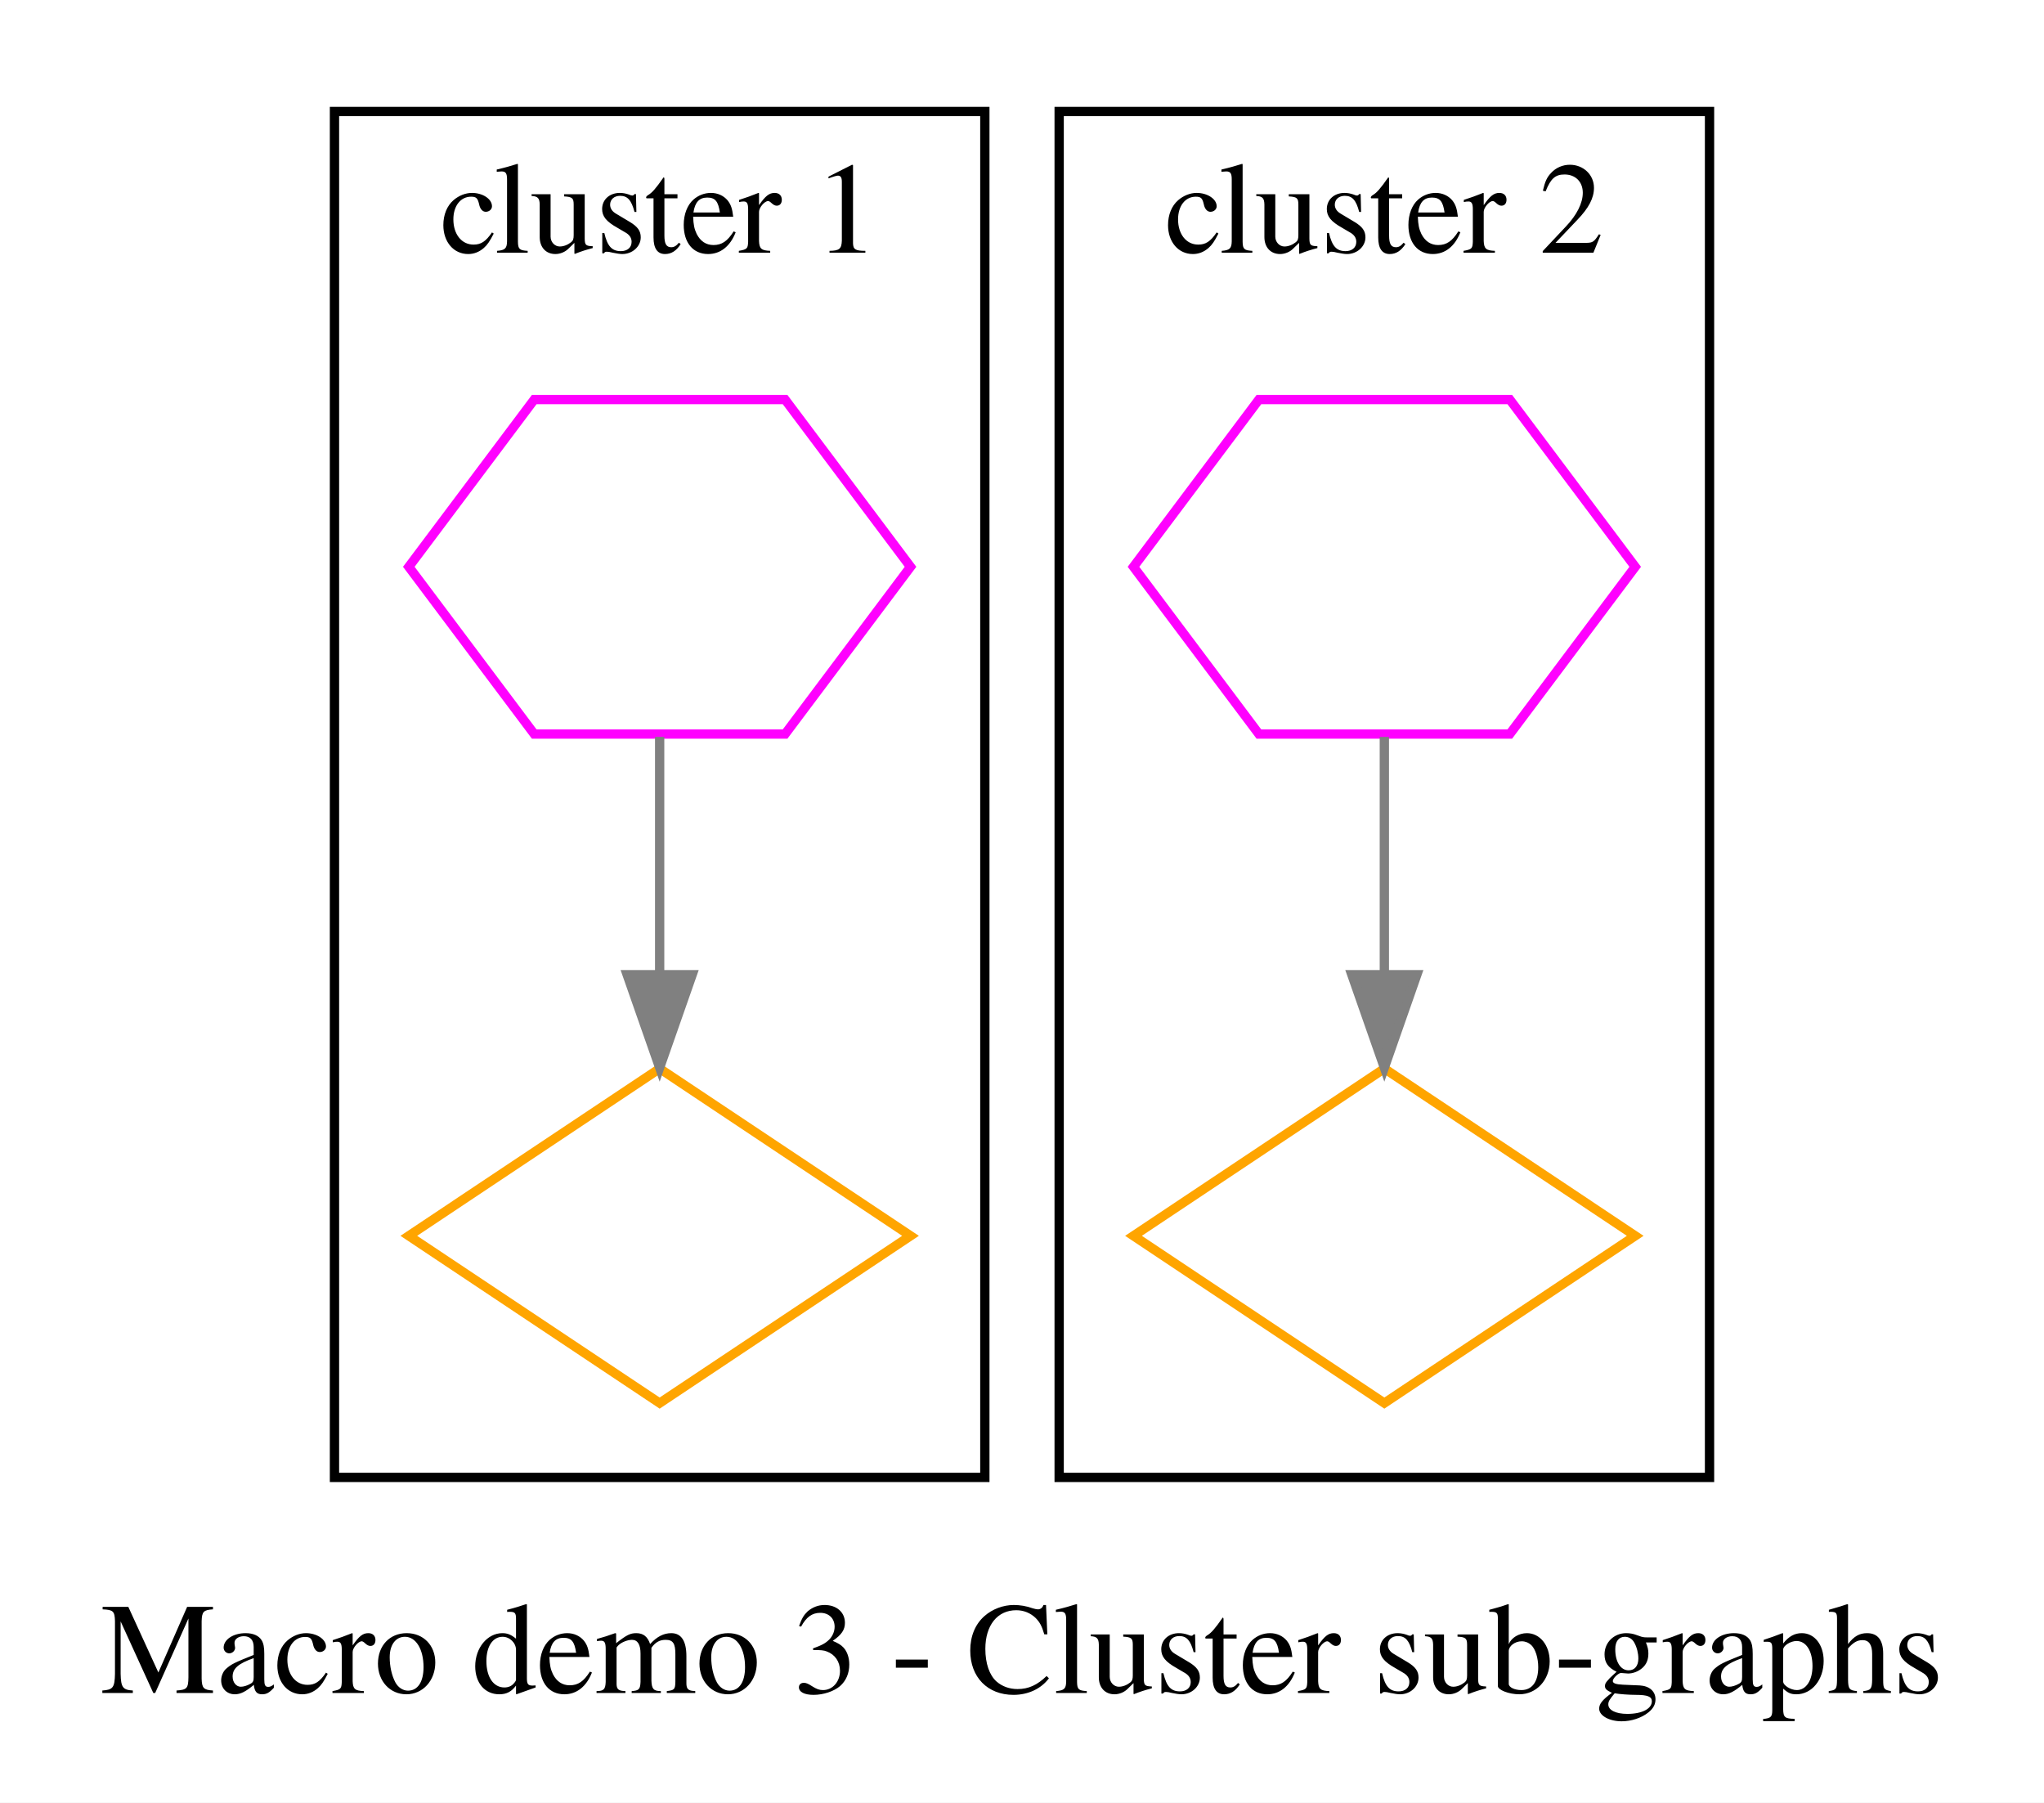
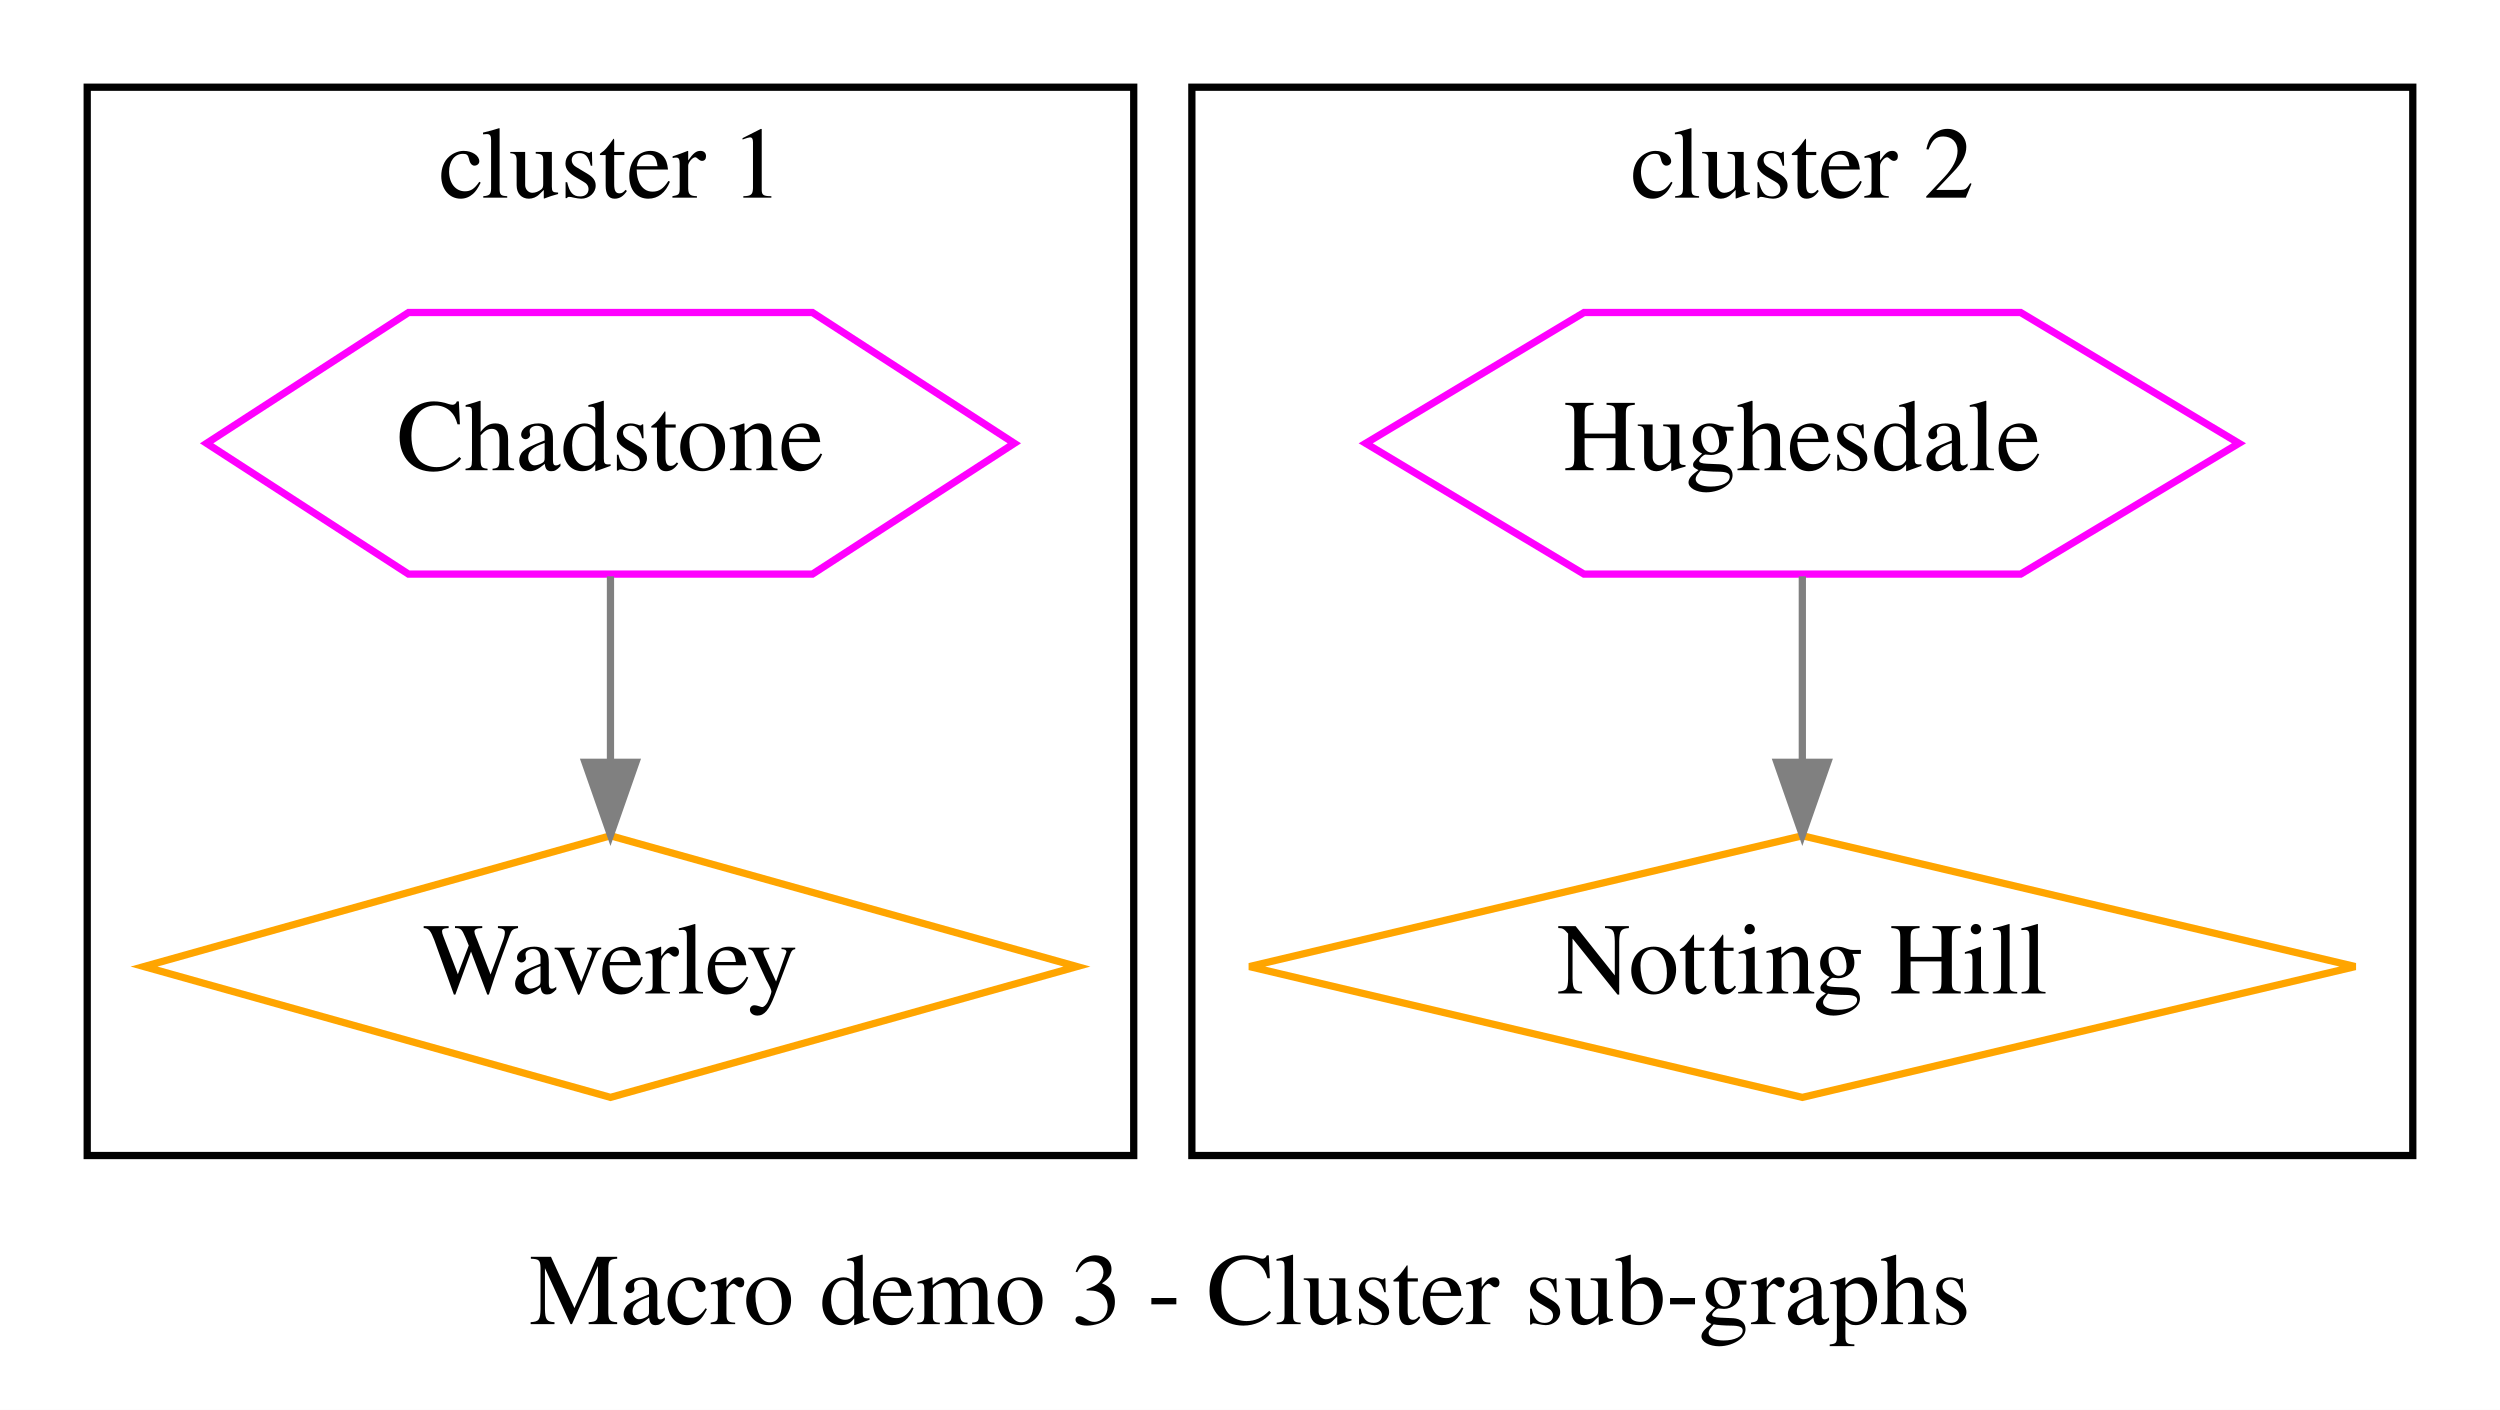
- <svg xmlns="http://www.w3.org/2000/svg" width="220pt" height="194pt" viewBox="0.00 0.00 220.00 194.00">
+ <svg xmlns="http://www.w3.org/2000/svg" width="344pt" height="194pt" viewBox="0.00 0.00 344.00 194.00">
  <g id="graph0" class="graph" transform="scale(1 1) rotate(0) translate(4 190)">
-     <polygon fill="white" stroke="none" points="-4,4 -4,-190 216,-190 216,4 -4,4" />
-     <text text-anchor="middle" x="106" y="-7.8" font-family="Times,serif" font-size="14.00">Macro demo 3 - Cluster sub-graphs</text>
+     <polygon fill="white" stroke="none" points="-4,4 -4,-190 340,-190 340,4 -4,4" />
+     <text text-anchor="middle" x="168" y="-7.8" font-family="Times,serif" font-size="14.00">Macro demo 3 - Cluster sub-graphs</text>
    <g id="clust1" class="cluster">
-       <polygon fill="none" stroke="black" points="32,-31 32,-178 102,-178 102,-31 32,-31" />
-       <text text-anchor="middle" x="67" y="-162.8" font-family="Times,serif" font-size="14.00">cluster 1</text>
+       <polygon fill="none" stroke="black" points="8,-31 8,-178 152,-178 152,-31 8,-31" />
+       <text text-anchor="middle" x="80" y="-162.8" font-family="Times,serif" font-size="14.00">cluster 1</text>
    </g>
    <g id="clust2" class="cluster">
-       <polygon fill="none" stroke="black" points="110,-31 110,-178 180,-178 180,-31 110,-31" />
-       <text text-anchor="middle" x="145" y="-162.8" font-family="Times,serif" font-size="14.00">cluster 2</text>
+       <polygon fill="none" stroke="black" points="160,-31 160,-178 328,-178 328,-31 160,-31" />
+       <text text-anchor="middle" x="244" y="-162.8" font-family="Times,serif" font-size="14.00">cluster 2</text>
    </g>
    <g id="node1" class="node">
-       <polygon fill="none" stroke="magenta" points="94,-129 80.5,-147 53.5,-147 40,-129 53.5,-111 80.5,-111 94,-129" />
+       <polygon fill="none" stroke="magenta" points="135.572,-129 107.786,-147 52.214,-147 24.428,-129 52.214,-111 107.786,-111 135.572,-129" />
+       <text text-anchor="middle" x="80" y="-125.3" font-family="Times,serif" font-size="14.00">Chadstone</text>
    </g>
    <g id="node2" class="node">
-       <polygon fill="none" stroke="orange" points="67,-75 40,-57 67,-39 94,-57 67,-75" />
+       <polygon fill="none" stroke="orange" points="80,-75 15.818,-57 80,-39 144.182,-57 80,-75" />
+       <text text-anchor="middle" x="80" y="-53.3" font-family="Times,serif" font-size="14.00">Waverley</text>
    </g>
    <g id="edge1" class="edge">
-       <path fill="none" stroke="grey" d="M67,-110.697C67,-102.983 67,-93.713 67,-85.112" />
-       <polygon fill="grey" stroke="grey" points="70.5,-85.104 67,-75.104 63.5,-85.104 70.5,-85.104" />
+       <path fill="none" stroke="grey" d="M80,-110.697C80,-102.983 80,-93.713 80,-85.112" />
+       <polygon fill="grey" stroke="grey" points="83.5,-85.104 80,-75.104 76.5,-85.104 83.5,-85.104" />
    </g>
    <g id="node3" class="node">
-       <polygon fill="none" stroke="magenta" points="172,-129 158.5,-147 131.5,-147 118,-129 131.5,-111 158.5,-111 172,-129" />
+       <polygon fill="none" stroke="magenta" points="304.078,-129 274.039,-147 213.961,-147 183.922,-129 213.961,-111 274.039,-111 304.078,-129" />
+       <text text-anchor="middle" x="244" y="-125.3" font-family="Times,serif" font-size="14.00">Hughesdale</text>
    </g>
    <g id="node4" class="node">
-       <polygon fill="none" stroke="orange" points="145,-75 118,-57 145,-39 172,-57 145,-75" />
+       <polygon fill="none" stroke="orange" points="244,-75 167.919,-57 244,-39 320.081,-57 244,-75" />
+       <text text-anchor="middle" x="244" y="-53.3" font-family="Times,serif" font-size="14.00">Notting Hill</text>
    </g>
    <g id="edge2" class="edge">
-       <path fill="none" stroke="grey" d="M145,-110.697C145,-102.983 145,-93.713 145,-85.112" />
-       <polygon fill="grey" stroke="grey" points="148.5,-85.104 145,-75.104 141.5,-85.104 148.5,-85.104" />
+       <path fill="none" stroke="grey" d="M244,-110.697C244,-102.983 244,-93.713 244,-85.112" />
+       <polygon fill="grey" stroke="grey" points="247.5,-85.104 244,-75.104 240.5,-85.104 247.5,-85.104" />
    </g>
  </g>
</svg>
